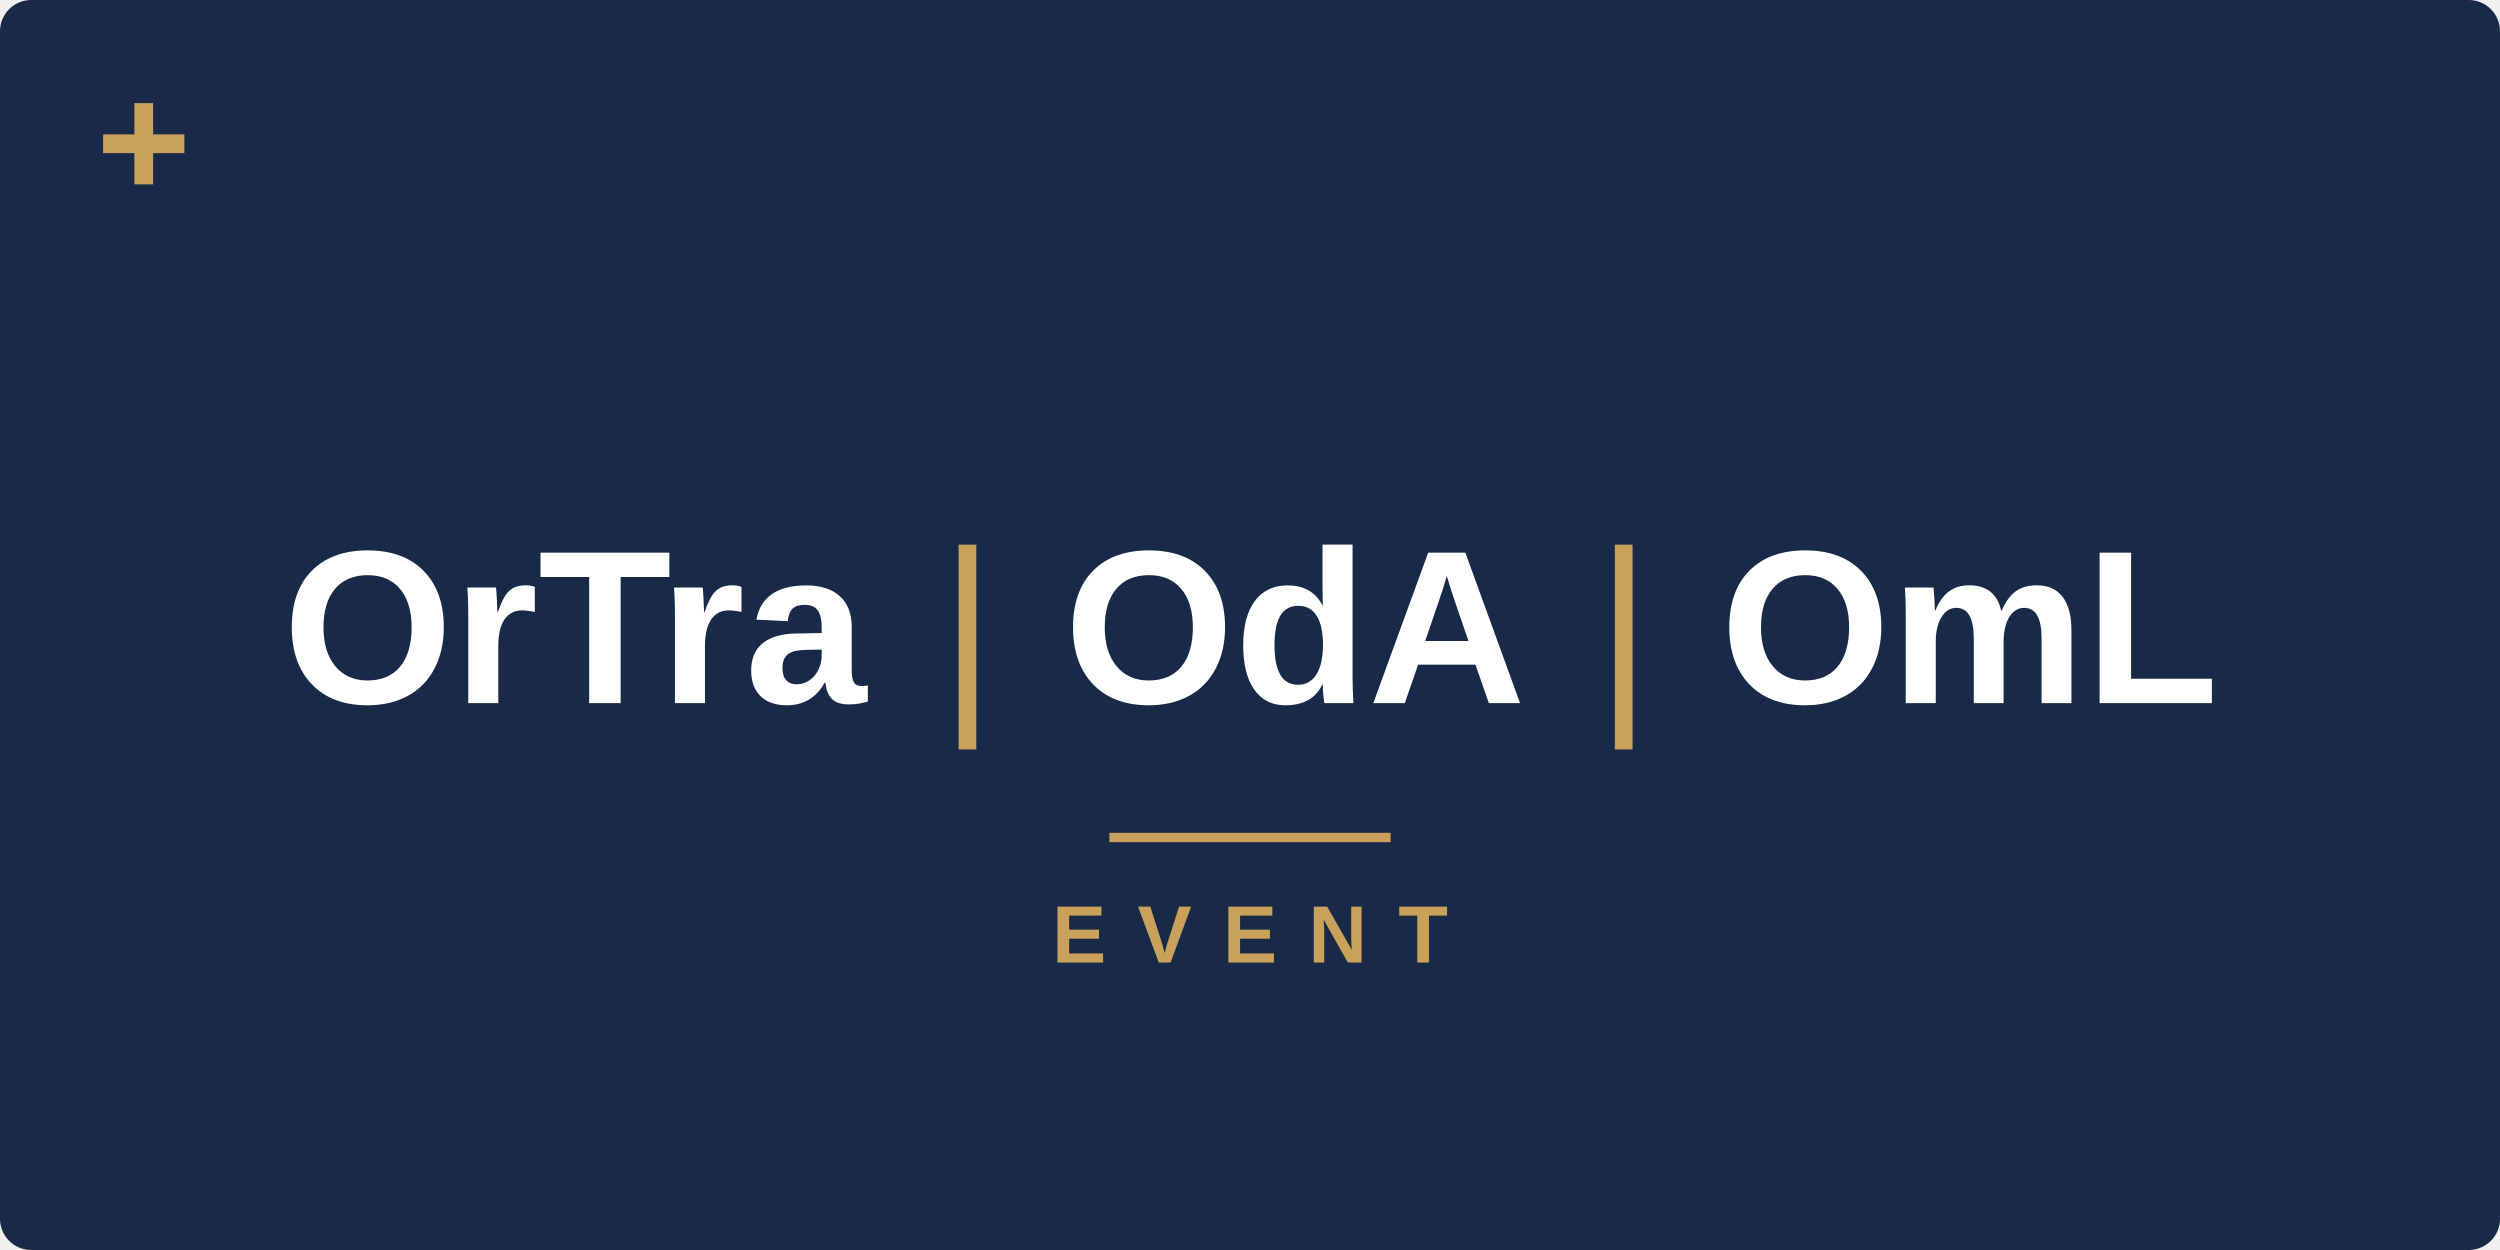
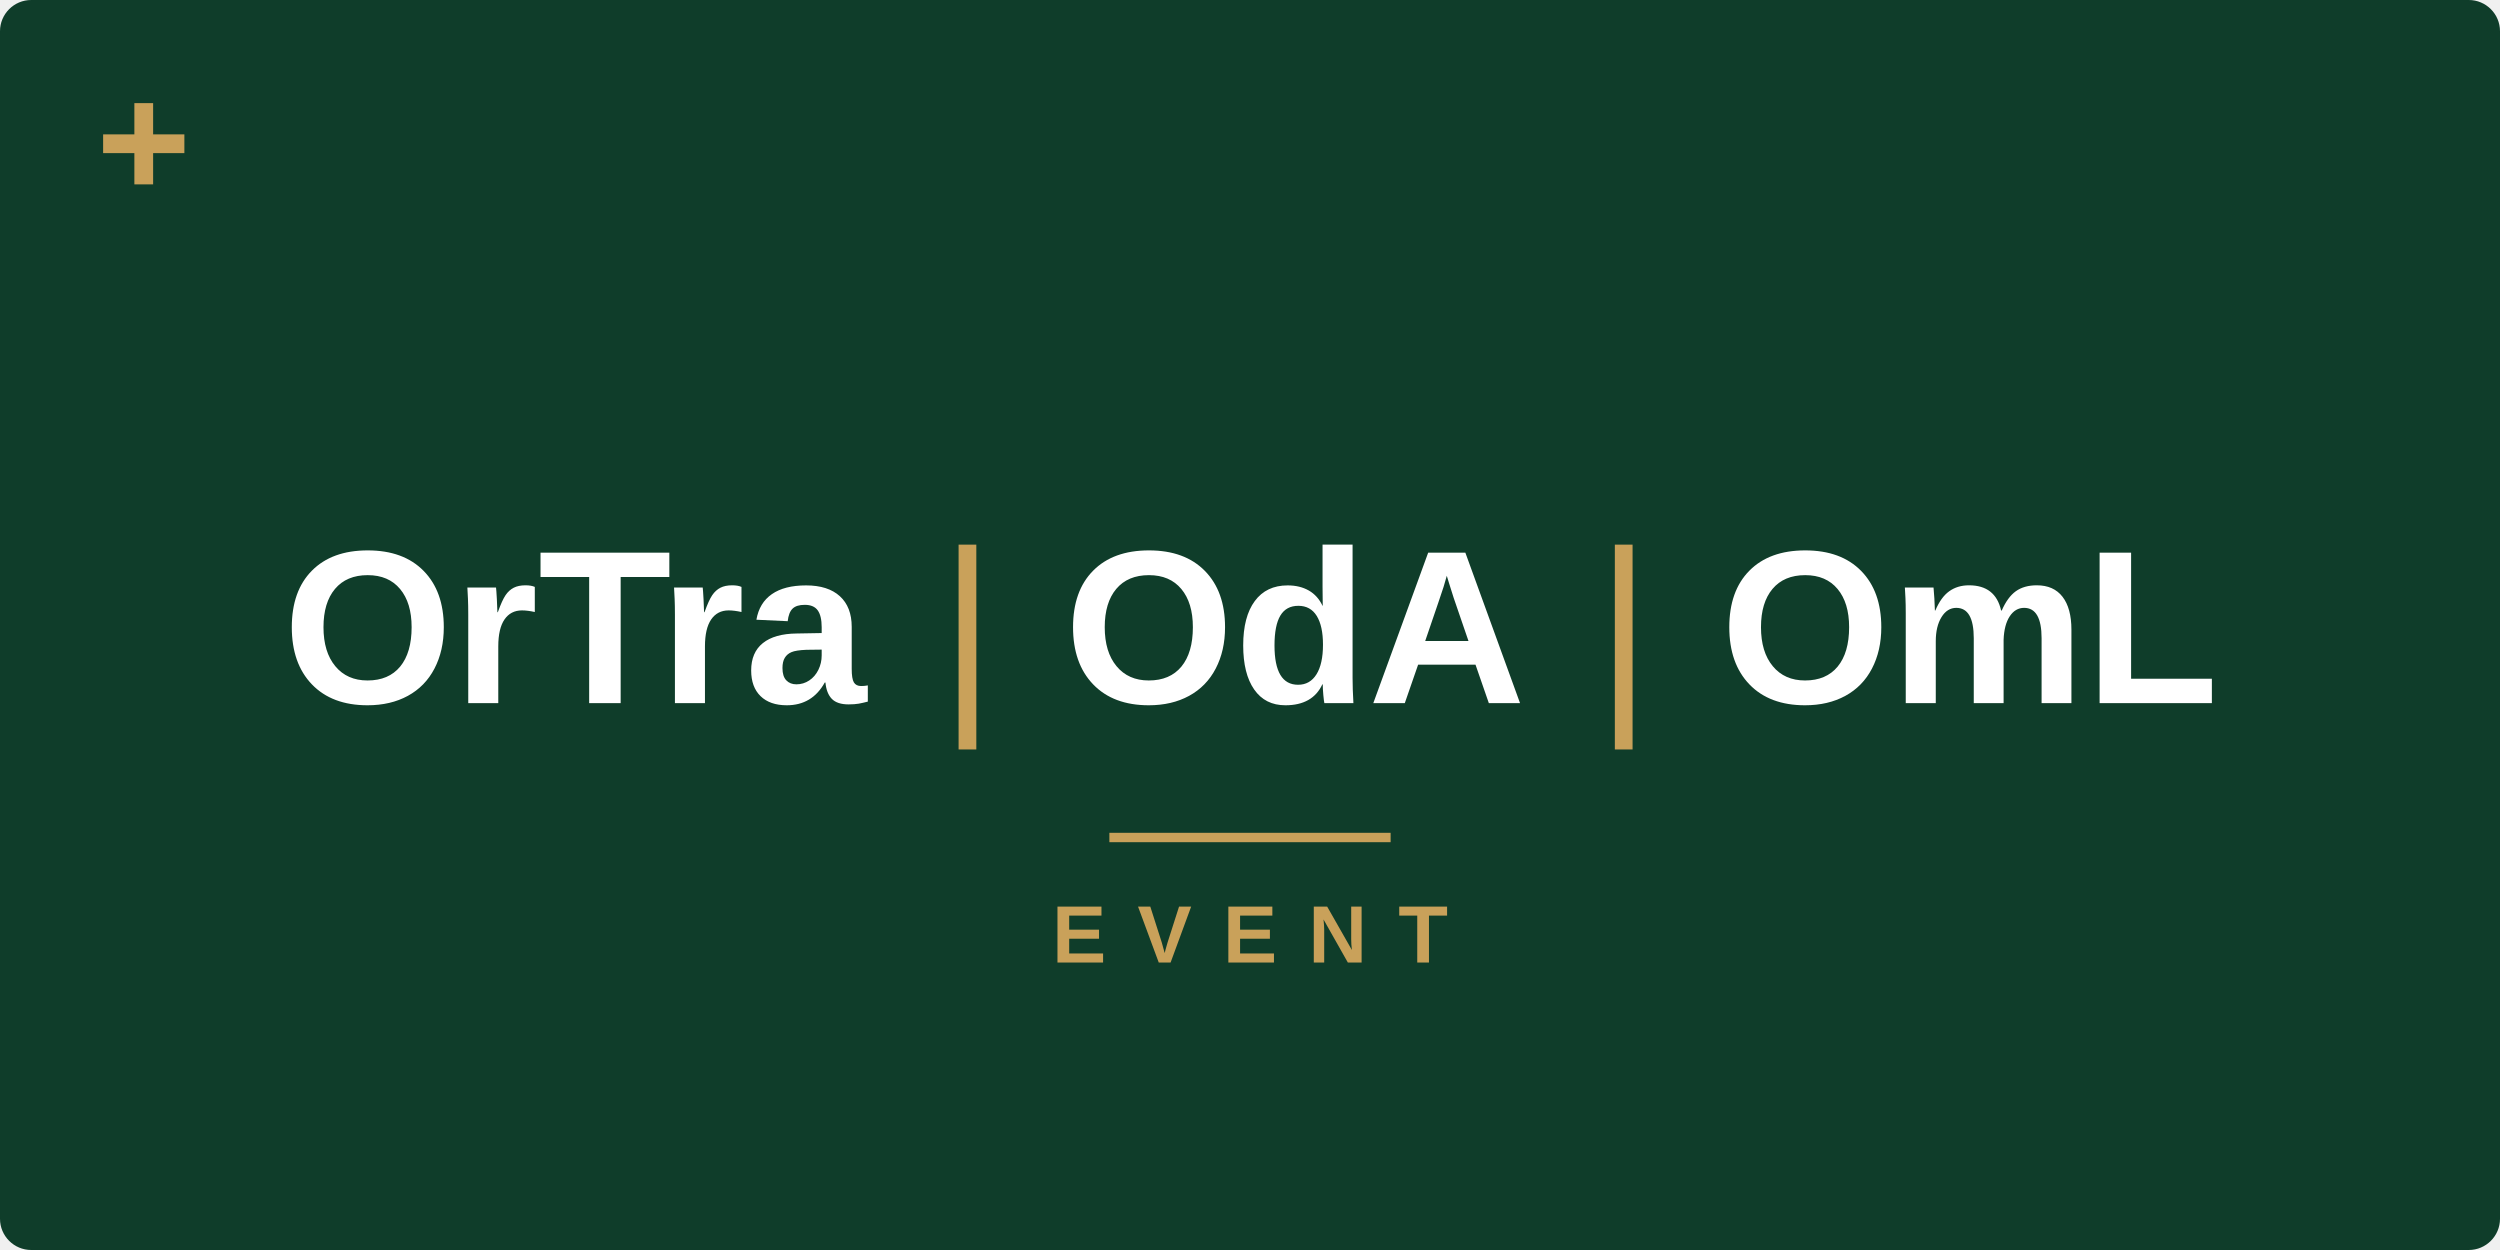
<svg xmlns="http://www.w3.org/2000/svg" viewBox="0 0 800 400">
-   <rect x="0" y="0" width="800" height="400" rx="10" fill="#182A47" />
+   <rect x="0" y="0" width="800" height="400" rx="10" fill="#0F3D2A" />
  <g transform="translate(46,46)">
    <rect x="-3" y="-13" width="6" height="26" fill="#C9A15A" />
    <rect x="-13" y="-3" width="26" height="6" fill="#C9A15A" />
  </g>
  <text y="225" font-family="Arial, Helvetica, sans-serif">
    <tspan x="90.5" font-weight="800" font-size="70" fill="#FFFFFF">OrTra</tspan>
    <tspan x="300.5" font-weight="400" font-size="70" fill="#C9A15A">|</tspan>
    <tspan x="340.5" font-weight="800" font-size="70" fill="#FFFFFF">OdA</tspan>
    <tspan x="510.5" font-weight="400" font-size="70" fill="#C9A15A">|</tspan>
    <tspan x="550.5" font-weight="800" font-size="70" fill="#FFFFFF">OmL</tspan>
  </text>
  <line x1="355" y1="268" x2="445" y2="268" stroke="#C9A15A" stroke-width="3" />
  <text x="400" y="308" text-anchor="middle" font-family="Arial, Helvetica, sans-serif" font-weight="700" font-size="26" letter-spacing="10" fill="#C9A15A">EVENT</text>
</svg>
